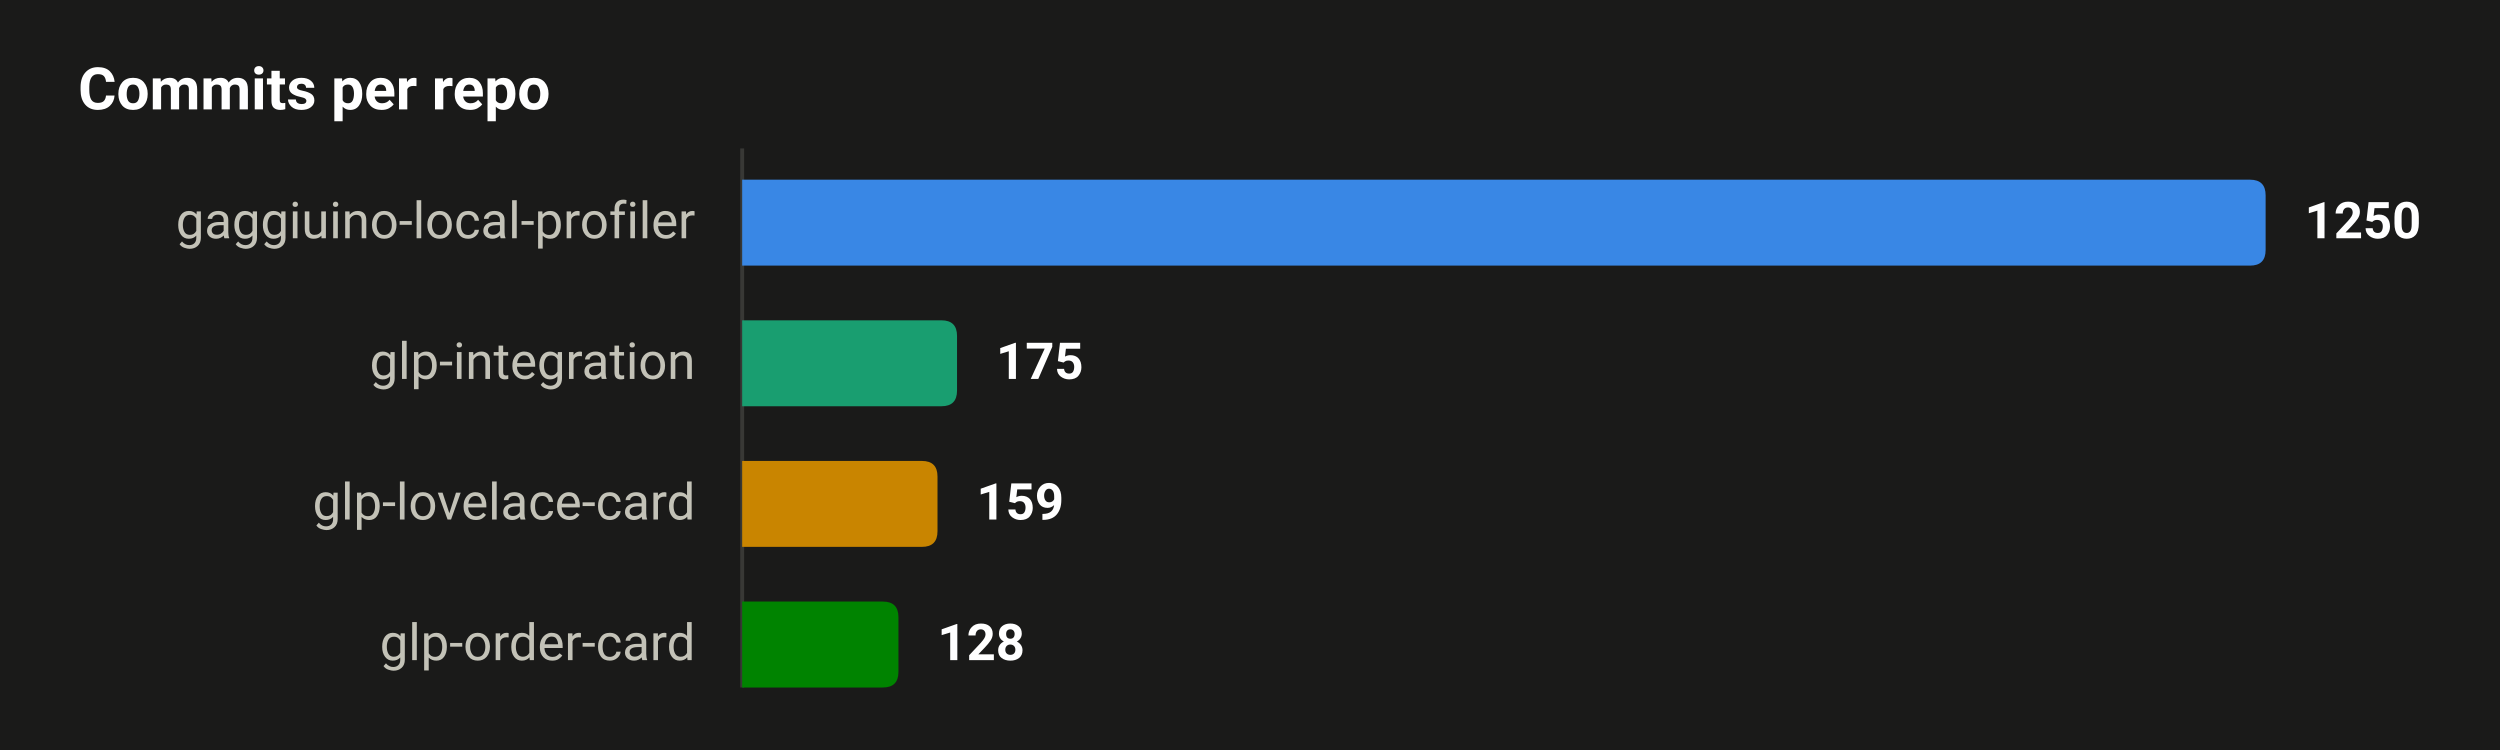
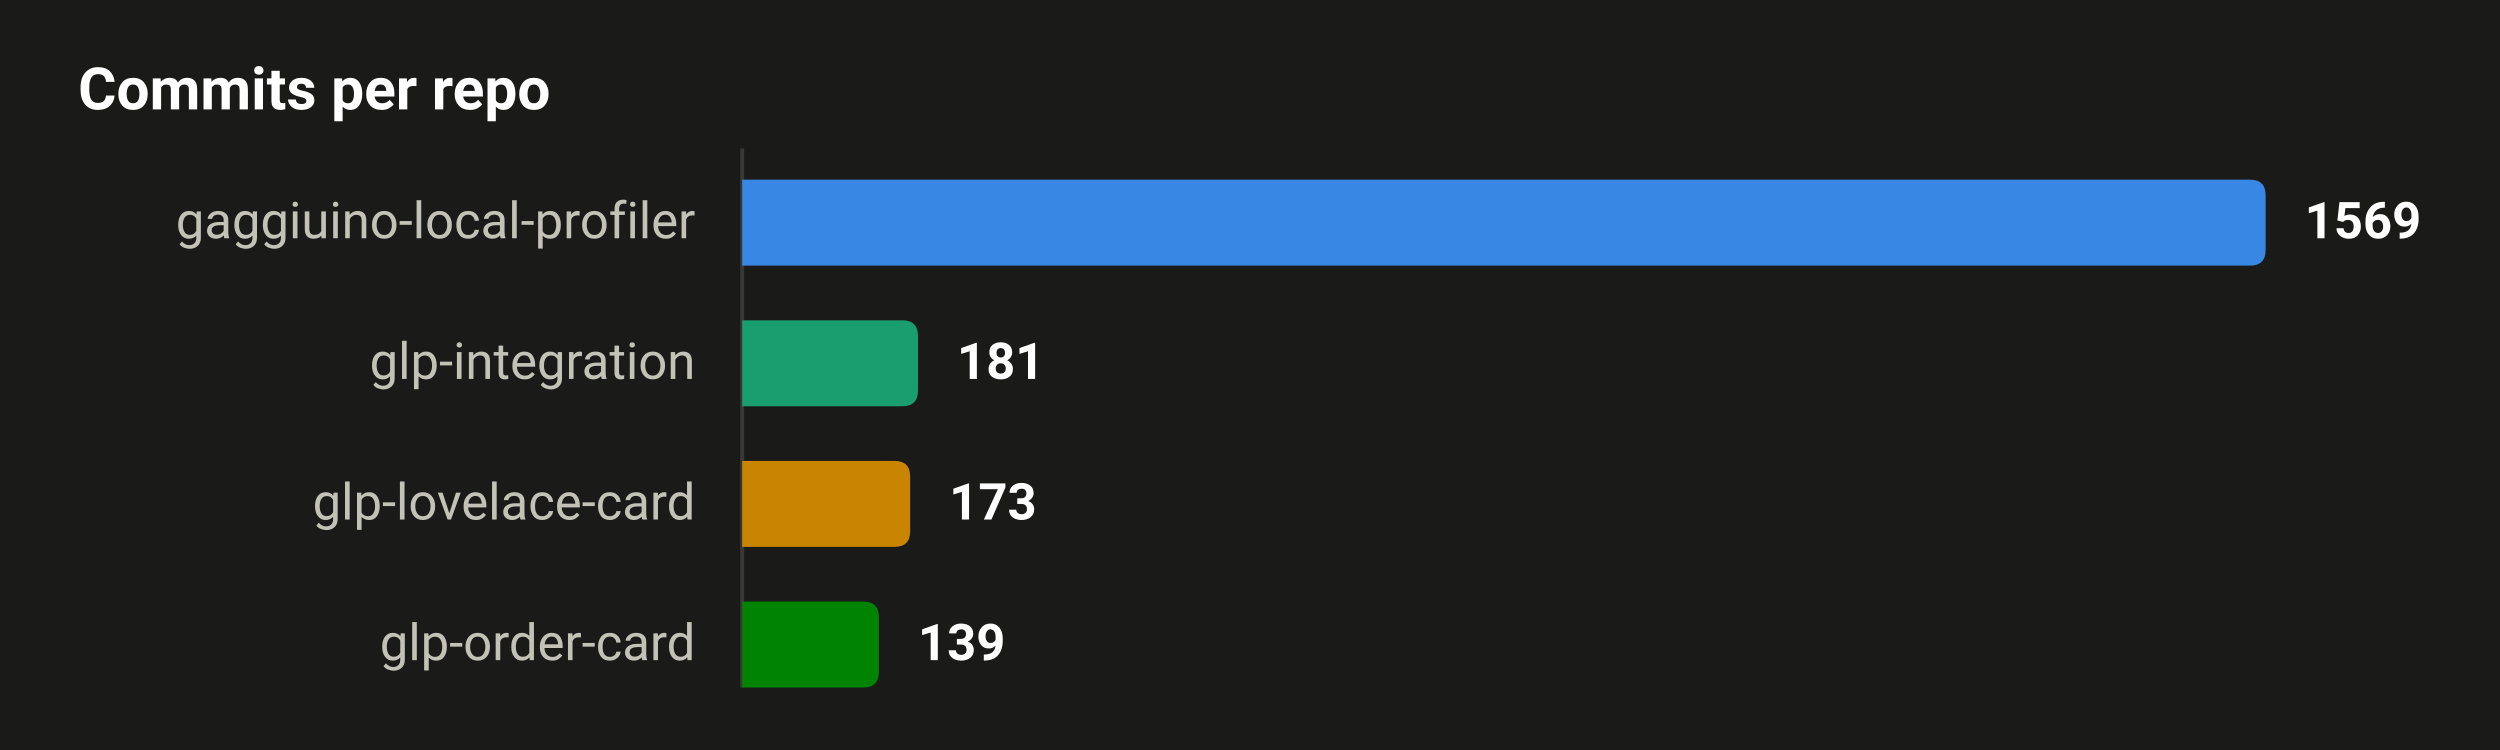
<svg xmlns="http://www.w3.org/2000/svg" width="640" height="192" viewBox="0 0 640 192" font-family="-apple-system, BlinkMacSystemFont, 'Segoe UI', Roboto, Helvetica, Arial, sans-serif">
  <rect width="640" height="192" fill="#1a1a19" />
  <text x="20" y="28" fill="#ffffff" font-size="15" font-weight="600">Commits per repo</text>
  <line x1="190" y1="38" x2="190" y2="176" stroke="#383835" stroke-width="1" />
  <text x="178" y="61" fill="#c3c2b7" font-size="13" text-anchor="end">gaggiuino-local-profiler</text>
  <path d="M190,46 H576 Q580,46 580,50 V64 Q580,68 576,68 H190 Z" fill="#3987e5" />
-   <text x="590" y="61" fill="#ffffff" font-size="13" font-weight="600">1250</text>
+   <text x="590" y="61" fill="#ffffff" font-size="13" font-weight="600">1569</text>
  <text x="178" y="97" fill="#c3c2b7" font-size="13" text-anchor="end">glp-integration</text>
-   <path d="M190,82 H241 Q245,82 245,86 V100 Q245,104 241,104 H190 Z" fill="#199e70" />
-   <text x="255" y="97" fill="#ffffff" font-size="13" font-weight="600">175</text>
+   <path d="M190,82 H231 Q235,82 235,86 V100 Q235,104 231,104 H190 Z" fill="#199e70" />
+   <text x="245" y="97" fill="#ffffff" font-size="13" font-weight="600">181</text>
  <text x="178" y="133" fill="#c3c2b7" font-size="13" text-anchor="end">glp-lovelace-card</text>
-   <path d="M190,118 H236 Q240,118 240,122 V136 Q240,140 236,140 H190 Z" fill="#c98500" />
-   <text x="250" y="133" fill="#ffffff" font-size="13" font-weight="600">159</text>
+   <path d="M190,118 H229 Q233,118 233,122 V136 Q233,140 229,140 H190 Z" fill="#c98500" />
+   <text x="243" y="133" fill="#ffffff" font-size="13" font-weight="600">173</text>
  <text x="178" y="169" fill="#c3c2b7" font-size="13" text-anchor="end">glp-order-card</text>
-   <path d="M190,154 H226 Q230,154 230,158 V172 Q230,176 226,176 H190 Z" fill="#008300" />
-   <text x="240" y="169" fill="#ffffff" font-size="13" font-weight="600">128</text>
+   <path d="M190,154 H221 Q225,154 225,158 V172 Q225,176 221,176 H190 Z" fill="#008300" />
+   <text x="235" y="169" fill="#ffffff" font-size="13" font-weight="600">139</text>
</svg>
